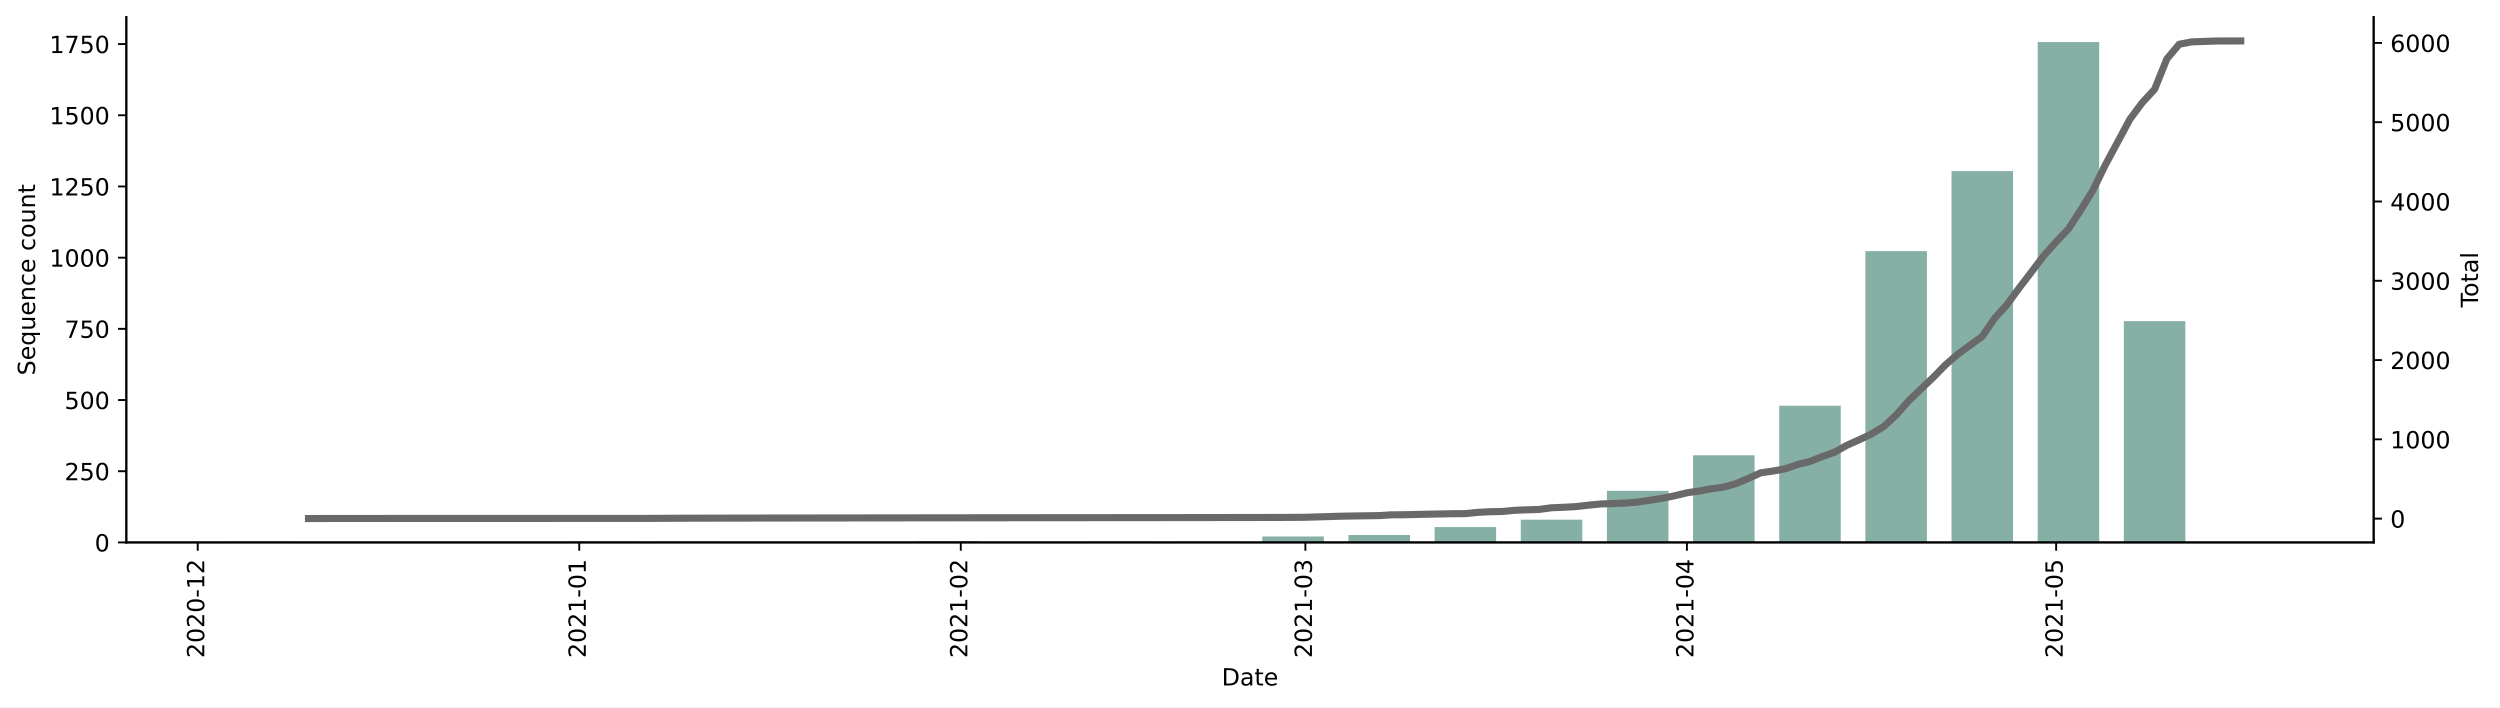
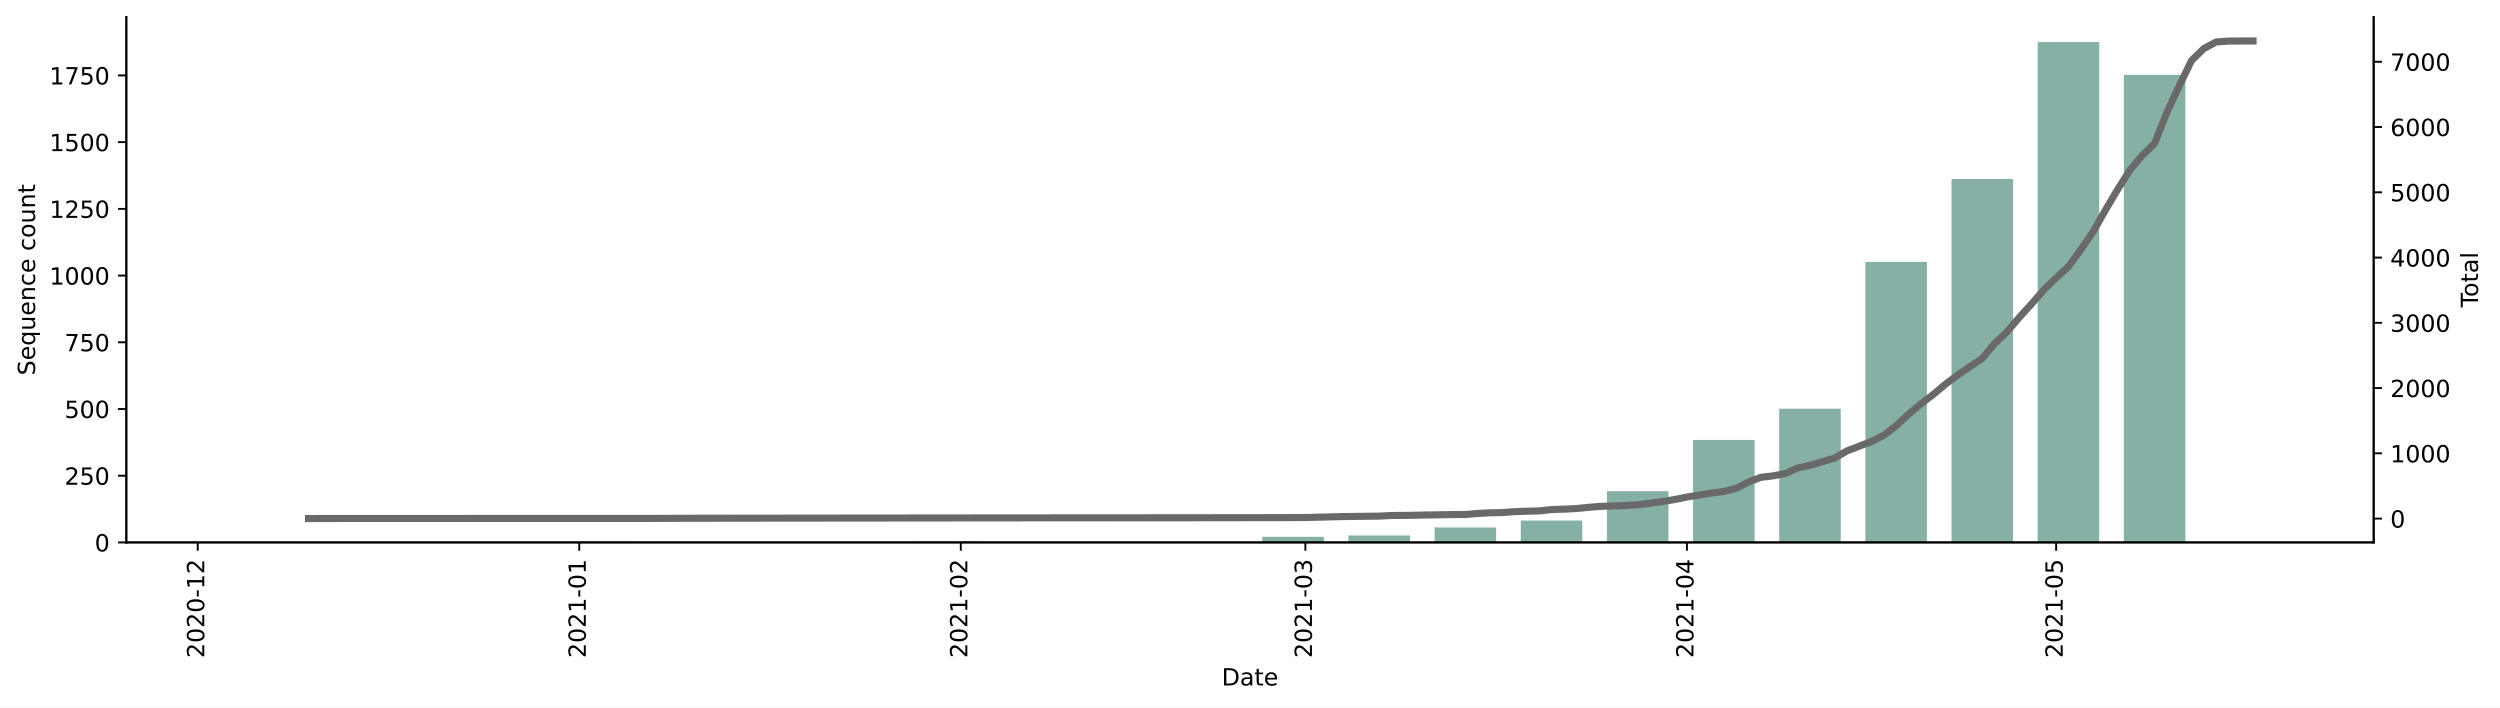
<svg xmlns="http://www.w3.org/2000/svg" xmlns:xlink="http://www.w3.org/1999/xlink" height="298.621pt" version="1.1" viewBox="0 0 1055.256 298.621" width="1055.256pt">
  <defs>
    <style type="text/css">*{stroke-linecap:butt;stroke-linejoin:round;}</style>
  </defs>
  <g id="figure_1">
    <g id="patch_1">
      <path d="M 0 298.621  L 1055.256 298.621  L 1055.256 0  L 0 0  z " style="fill:#ffffff;" />
    </g>
    <g id="axes_1">
      <g id="patch_2">
        <path d="M 53.328 228.96  L 1001.928 228.96  L 1001.928 7.2  L 53.328 7.2  z " style="fill:#ffffff;" />
      </g>
      <g id="patch_3">
-         <path clip-path="url(#pb1536bbeb8)" d="M 96.446 228.96  L 122.421 228.96  L 122.421 228.72  L 96.446 228.72  z " style="fill:#86b0a6;" />
+         <path clip-path="url(#p6e8e9cfeb0)" d="M 96.446 228.96  L 122.421 228.96  L 122.421 228.735  L 96.446 228.735  z " style="fill:#86b0a6;" />
      </g>
      <g id="patch_4">
-         <path clip-path="url(#pb1536bbeb8)" d="M 241.905 228.96  L 267.88 228.96  L 267.88 228.599  L 241.905 228.599  z " style="fill:#86b0a6;" />
+         <path clip-path="url(#p6e8e9cfeb0)" d="M 241.905 228.96  L 267.88 228.96  L 267.88 228.622  L 241.905 228.622  z " style="fill:#86b0a6;" />
      </g>
      <g id="patch_5">
-         <path clip-path="url(#pb1536bbeb8)" d="M 278.27 228.96  L 304.245 228.96  L 304.245 228.72  L 278.27 228.72  z " style="fill:#86b0a6;" />
+         <path clip-path="url(#p6e8e9cfeb0)" d="M 278.27 228.96  L 304.245 228.96  L 304.245 228.735  L 278.27 228.735  z " style="fill:#86b0a6;" />
      </g>
      <g id="patch_6">
-         <path clip-path="url(#pb1536bbeb8)" d="M 387.364 228.96  L 413.339 228.96  L 413.339 228.479  L 387.364 228.479  z " style="fill:#86b0a6;" />
+         <path clip-path="url(#p6e8e9cfeb0)" d="M 387.364 228.96  L 413.339 228.96  L 413.339 228.509  L 387.364 228.509  z " style="fill:#86b0a6;" />
      </g>
      <g id="patch_7">
-         <path clip-path="url(#pb1536bbeb8)" d="M 460.094 228.96  L 486.068 228.96  L 486.068 228.72  L 460.094 228.72  z " style="fill:#86b0a6;" />
+         <path clip-path="url(#p6e8e9cfeb0)" d="M 460.094 228.96  L 486.068 228.96  L 486.068 228.735  L 460.094 228.735  z " style="fill:#86b0a6;" />
      </g>
      <g id="patch_8">
-         <path clip-path="url(#pb1536bbeb8)" d="M 496.458 228.96  L 522.433 228.96  L 522.433 228.72  L 496.458 228.72  z " style="fill:#86b0a6;" />
+         <path clip-path="url(#p6e8e9cfeb0)" d="M 496.458 228.96  L 522.433 228.96  L 522.433 228.735  L 496.458 228.735  z " style="fill:#86b0a6;" />
      </g>
      <g id="patch_9">
-         <path clip-path="url(#pb1536bbeb8)" d="M 532.823 228.96  L 558.798 228.96  L 558.798 226.436  L 532.823 226.436  z " style="fill:#86b0a6;" />
+         <path clip-path="url(#p6e8e9cfeb0)" d="M 532.823 228.96  L 558.798 228.96  L 558.798 226.595  L 532.823 226.595  z " style="fill:#86b0a6;" />
      </g>
      <g id="patch_10">
-         <path clip-path="url(#pb1536bbeb8)" d="M 569.188 228.96  L 595.163 228.96  L 595.163 225.835  L 569.188 225.835  z " style="fill:#86b0a6;" />
+         <path clip-path="url(#p6e8e9cfeb0)" d="M 569.188 228.96  L 595.163 228.96  L 595.163 226.031  L 569.188 226.031  z " style="fill:#86b0a6;" />
      </g>
      <g id="patch_11">
-         <path clip-path="url(#pb1536bbeb8)" d="M 605.553 228.96  L 631.527 228.96  L 631.527 222.469  L 605.553 222.469  z " style="fill:#86b0a6;" />
+         <path clip-path="url(#p6e8e9cfeb0)" d="M 605.553 228.96  L 631.527 228.96  L 631.527 222.652  L 605.553 222.652  z " style="fill:#86b0a6;" />
      </g>
      <g id="patch_12">
-         <path clip-path="url(#pb1536bbeb8)" d="M 641.917 228.96  L 667.892 228.96  L 667.892 219.344  L 641.917 219.344  z " style="fill:#86b0a6;" />
+         <path clip-path="url(#p6e8e9cfeb0)" d="M 641.917 228.96  L 667.892 228.96  L 667.892 219.724  L 641.917 219.724  z " style="fill:#86b0a6;" />
      </g>
      <g id="patch_13">
-         <path clip-path="url(#pb1536bbeb8)" d="M 678.282 228.96  L 704.257 228.96  L 704.257 207.203  L 678.282 207.203  z " style="fill:#86b0a6;" />
+         <path clip-path="url(#p6e8e9cfeb0)" d="M 678.282 228.96  L 704.257 228.96  L 704.257 207.333  L 678.282 207.333  z " style="fill:#86b0a6;" />
      </g>
      <g id="patch_14">
-         <path clip-path="url(#pb1536bbeb8)" d="M 714.647 228.96  L 740.622 228.96  L 740.622 192.177  L 714.647 192.177  z " style="fill:#86b0a6;" />
+         <path clip-path="url(#p6e8e9cfeb0)" d="M 714.647 228.96  L 740.622 228.96  L 740.622 185.706  L 714.647 185.706  z " style="fill:#86b0a6;" />
      </g>
      <g id="patch_15">
-         <path clip-path="url(#pb1536bbeb8)" d="M 751.011 228.96  L 776.986 228.96  L 776.986 171.262  L 751.011 171.262  z " style="fill:#86b0a6;" />
+         <path clip-path="url(#p6e8e9cfeb0)" d="M 751.011 228.96  L 776.986 228.96  L 776.986 172.527  L 751.011 172.527  z " style="fill:#86b0a6;" />
      </g>
      <g id="patch_16">
-         <path clip-path="url(#pb1536bbeb8)" d="M 787.376 228.96  L 813.351 228.96  L 813.351 105.99  L 787.376 105.99  z " style="fill:#86b0a6;" />
+         <path clip-path="url(#p6e8e9cfeb0)" d="M 787.376 228.96  L 813.351 228.96  L 813.351 110.575  L 787.376 110.575  z " style="fill:#86b0a6;" />
      </g>
      <g id="patch_17">
-         <path clip-path="url(#pb1536bbeb8)" d="M 823.741 228.96  L 849.716 228.96  L 849.716 72.213  L 823.741 72.213  z " style="fill:#86b0a6;" />
+         <path clip-path="url(#p6e8e9cfeb0)" d="M 823.741 228.96  L 849.716 228.96  L 849.716 75.544  L 823.741 75.544  z " style="fill:#86b0a6;" />
      </g>
      <g id="patch_18">
-         <path clip-path="url(#pb1536bbeb8)" d="M 860.106 228.96  L 886.08 228.96  L 886.08 17.76  L 860.106 17.76  z " style="fill:#86b0a6;" />
+         <path clip-path="url(#p6e8e9cfeb0)" d="M 860.106 228.96  L 886.08 228.96  L 886.08 17.76  L 860.106 17.76  z " style="fill:#86b0a6;" />
      </g>
      <g id="patch_19">
-         <path clip-path="url(#pb1536bbeb8)" d="M 896.47 228.96  L 922.445 228.96  L 922.445 135.561  L 896.47 135.561  z " style="fill:#86b0a6;" />
+         <path clip-path="url(#p6e8e9cfeb0)" d="M 896.47 228.96  L 922.445 228.96  L 922.445 31.615  L 896.47 31.615  z " style="fill:#86b0a6;" />
      </g>
      <g id="patch_20">
-         <path clip-path="url(#pb1536bbeb8)" d="M 932.835 228.96  L 958.81 228.96  L 958.81 228.84  L 932.835 228.84  z " style="fill:#86b0a6;" />
+         <path clip-path="url(#p6e8e9cfeb0)" d="M 932.835 228.96  L 958.81 228.96  L 958.81 228.735  L 932.835 228.735  z " style="fill:#86b0a6;" />
      </g>
      <g id="matplotlib.axis_1">
        <g id="xtick_1">
          <g id="line2d_1">
            <defs>
-               <path d="M 0 0  L 0 3.5  " id="md8d48c6c3d" style="stroke:#000000;stroke-width:0.8;" />
+               <path d="M 0 0  L 0 3.5  " id="m249f07b04a" style="stroke:#000000;stroke-width:0.8;" />
            </defs>
            <g>
-               <use style="stroke:#000000;stroke-width:0.8;" x="83.459" xlink:href="#md8d48c6c3d" y="228.96" />
+               <use style="stroke:#000000;stroke-width:0.8;" x="83.459" xlink:href="#m249f07b04a" y="228.96" />
            </g>
          </g>
          <g id="text_1">
            <g transform="translate(86.21828 277.7428)rotate(-90)scale(0.1 -0.1)">
              <defs>
                <path d="M 19.188 8.297  L 53.609 8.297  L 53.609 0  L 7.328 0  L 7.328 8.297  Q 12.938 14.109 22.625 23.891  Q 32.328 33.688 34.812 36.531  Q 39.547 41.844 41.422 45.531  Q 43.312 49.219 43.312 52.781  Q 43.312 58.594 39.234 62.25  Q 35.156 65.922 28.609 65.922  Q 23.969 65.922 18.812 64.312  Q 13.672 62.703 7.812 59.422  L 7.812 69.391  Q 13.766 71.781 18.938 73  Q 24.125 74.219 28.422 74.219  Q 39.75 74.219 46.484 68.547  Q 53.219 62.891 53.219 53.422  Q 53.219 48.922 51.531 44.891  Q 49.859 40.875 45.406 35.406  Q 44.188 33.984 37.641 27.219  Q 31.109 20.453 19.188 8.297  z " id="DejaVuSans-50" />
                <path d="M 31.781 66.406  Q 24.172 66.406 20.328 58.906  Q 16.5 51.422 16.5 36.375  Q 16.5 21.391 20.328 13.891  Q 24.172 6.391 31.781 6.391  Q 39.453 6.391 43.281 13.891  Q 47.125 21.391 47.125 36.375  Q 47.125 51.422 43.281 58.906  Q 39.453 66.406 31.781 66.406  z M 31.781 74.219  Q 44.047 74.219 50.516 64.516  Q 56.984 54.828 56.984 36.375  Q 56.984 17.969 50.516 8.266  Q 44.047 -1.422 31.781 -1.422  Q 19.531 -1.422 13.062 8.266  Q 6.594 17.969 6.594 36.375  Q 6.594 54.828 13.062 64.516  Q 19.531 74.219 31.781 74.219  z " id="DejaVuSans-48" />
                <path d="M 4.891 31.391  L 31.203 31.391  L 31.203 23.391  L 4.891 23.391  z " id="DejaVuSans-45" />
                <path d="M 12.406 8.297  L 28.516 8.297  L 28.516 63.922  L 10.984 60.406  L 10.984 69.391  L 28.422 72.906  L 38.281 72.906  L 38.281 8.297  L 54.391 8.297  L 54.391 0  L 12.406 0  z " id="DejaVuSans-49" />
              </defs>
              <use xlink:href="#DejaVuSans-50" />
              <use x="63.623" xlink:href="#DejaVuSans-48" />
              <use x="127.246" xlink:href="#DejaVuSans-50" />
              <use x="190.869" xlink:href="#DejaVuSans-48" />
              <use x="254.492" xlink:href="#DejaVuSans-45" />
              <use x="290.576" xlink:href="#DejaVuSans-49" />
              <use x="354.199" xlink:href="#DejaVuSans-50" />
            </g>
          </g>
        </g>
        <g id="xtick_2">
          <g id="line2d_2">
            <g>
-               <use style="stroke:#000000;stroke-width:0.8;" x="244.503" xlink:href="#md8d48c6c3d" y="228.96" />
+               <use style="stroke:#000000;stroke-width:0.8;" x="244.503" xlink:href="#m249f07b04a" y="228.96" />
            </g>
          </g>
          <g id="text_2">
            <g transform="translate(247.2621 277.7428)rotate(-90)scale(0.1 -0.1)">
              <use xlink:href="#DejaVuSans-50" />
              <use x="63.623" xlink:href="#DejaVuSans-48" />
              <use x="127.246" xlink:href="#DejaVuSans-50" />
              <use x="190.869" xlink:href="#DejaVuSans-49" />
              <use x="254.492" xlink:href="#DejaVuSans-45" />
              <use x="290.576" xlink:href="#DejaVuSans-48" />
              <use x="354.199" xlink:href="#DejaVuSans-49" />
            </g>
          </g>
        </g>
        <g id="xtick_3">
          <g id="line2d_3">
            <g>
-               <use style="stroke:#000000;stroke-width:0.8;" x="405.547" xlink:href="#md8d48c6c3d" y="228.96" />
+               <use style="stroke:#000000;stroke-width:0.8;" x="405.547" xlink:href="#m249f07b04a" y="228.96" />
            </g>
          </g>
          <g id="text_3">
            <g transform="translate(408.3059 277.7428)rotate(-90)scale(0.1 -0.1)">
              <use xlink:href="#DejaVuSans-50" />
              <use x="63.623" xlink:href="#DejaVuSans-48" />
              <use x="127.246" xlink:href="#DejaVuSans-50" />
              <use x="190.869" xlink:href="#DejaVuSans-49" />
              <use x="254.492" xlink:href="#DejaVuSans-45" />
              <use x="290.576" xlink:href="#DejaVuSans-48" />
              <use x="354.199" xlink:href="#DejaVuSans-50" />
            </g>
          </g>
        </g>
        <g id="xtick_4">
          <g id="line2d_4">
            <g>
-               <use style="stroke:#000000;stroke-width:0.8;" x="551.005" xlink:href="#md8d48c6c3d" y="228.96" />
+               <use style="stroke:#000000;stroke-width:0.8;" x="551.005" xlink:href="#m249f07b04a" y="228.96" />
            </g>
          </g>
          <g id="text_4">
            <g transform="translate(553.7648 277.7428)rotate(-90)scale(0.1 -0.1)">
              <defs>
                <path d="M 40.578 39.312  Q 47.656 37.797 51.625 33  Q 55.609 28.219 55.609 21.188  Q 55.609 10.406 48.188 4.484  Q 40.766 -1.422 27.094 -1.422  Q 22.516 -1.422 17.656 -0.516  Q 12.797 0.391 7.625 2.203  L 7.625 11.719  Q 11.719 9.328 16.594 8.109  Q 21.484 6.891 26.812 6.891  Q 36.078 6.891 40.938 10.547  Q 45.797 14.203 45.797 21.188  Q 45.797 27.641 41.281 31.266  Q 36.766 34.906 28.719 34.906  L 20.219 34.906  L 20.219 43.016  L 29.109 43.016  Q 36.375 43.016 40.234 45.922  Q 44.094 48.828 44.094 54.297  Q 44.094 59.906 40.109 62.906  Q 36.141 65.922 28.719 65.922  Q 24.656 65.922 20.016 65.031  Q 15.375 64.156 9.812 62.312  L 9.812 71.094  Q 15.438 72.656 20.344 73.438  Q 25.25 74.219 29.594 74.219  Q 40.828 74.219 47.359 69.109  Q 53.906 64.016 53.906 55.328  Q 53.906 49.266 50.438 45.094  Q 46.969 40.922 40.578 39.312  z " id="DejaVuSans-51" />
              </defs>
              <use xlink:href="#DejaVuSans-50" />
              <use x="63.623" xlink:href="#DejaVuSans-48" />
              <use x="127.246" xlink:href="#DejaVuSans-50" />
              <use x="190.869" xlink:href="#DejaVuSans-49" />
              <use x="254.492" xlink:href="#DejaVuSans-45" />
              <use x="290.576" xlink:href="#DejaVuSans-48" />
              <use x="354.199" xlink:href="#DejaVuSans-51" />
            </g>
          </g>
        </g>
        <g id="xtick_5">
          <g id="line2d_5">
            <g>
-               <use style="stroke:#000000;stroke-width:0.8;" x="712.049" xlink:href="#md8d48c6c3d" y="228.96" />
+               <use style="stroke:#000000;stroke-width:0.8;" x="712.049" xlink:href="#m249f07b04a" y="228.96" />
            </g>
          </g>
          <g id="text_5">
            <g transform="translate(714.8086 277.7428)rotate(-90)scale(0.1 -0.1)">
              <defs>
                <path d="M 37.797 64.312  L 12.891 25.391  L 37.797 25.391  z M 35.203 72.906  L 47.609 72.906  L 47.609 25.391  L 58.016 25.391  L 58.016 17.188  L 47.609 17.188  L 47.609 0  L 37.797 0  L 37.797 17.188  L 4.891 17.188  L 4.891 26.703  z " id="DejaVuSans-52" />
              </defs>
              <use xlink:href="#DejaVuSans-50" />
              <use x="63.623" xlink:href="#DejaVuSans-48" />
              <use x="127.246" xlink:href="#DejaVuSans-50" />
              <use x="190.869" xlink:href="#DejaVuSans-49" />
              <use x="254.492" xlink:href="#DejaVuSans-45" />
              <use x="290.576" xlink:href="#DejaVuSans-48" />
              <use x="354.199" xlink:href="#DejaVuSans-52" />
            </g>
          </g>
        </g>
        <g id="xtick_6">
          <g id="line2d_6">
            <g>
-               <use style="stroke:#000000;stroke-width:0.8;" x="867.898" xlink:href="#md8d48c6c3d" y="228.96" />
+               <use style="stroke:#000000;stroke-width:0.8;" x="867.898" xlink:href="#m249f07b04a" y="228.96" />
            </g>
          </g>
          <g id="text_6">
            <g transform="translate(870.6575 277.7428)rotate(-90)scale(0.1 -0.1)">
              <defs>
                <path d="M 10.797 72.906  L 49.516 72.906  L 49.516 64.594  L 19.828 64.594  L 19.828 46.734  Q 21.969 47.469 24.109 47.828  Q 26.266 48.188 28.422 48.188  Q 40.625 48.188 47.75 41.5  Q 54.891 34.812 54.891 23.391  Q 54.891 11.625 47.562 5.094  Q 40.234 -1.422 26.906 -1.422  Q 22.312 -1.422 17.547 -0.641  Q 12.797 0.141 7.719 1.703  L 7.719 11.625  Q 12.109 9.234 16.797 8.062  Q 21.484 6.891 26.703 6.891  Q 35.156 6.891 40.078 11.328  Q 45.016 15.766 45.016 23.391  Q 45.016 31 40.078 35.438  Q 35.156 39.891 26.703 39.891  Q 22.75 39.891 18.812 39.016  Q 14.891 38.141 10.797 36.281  z " id="DejaVuSans-53" />
              </defs>
              <use xlink:href="#DejaVuSans-50" />
              <use x="63.623" xlink:href="#DejaVuSans-48" />
              <use x="127.246" xlink:href="#DejaVuSans-50" />
              <use x="190.869" xlink:href="#DejaVuSans-49" />
              <use x="254.492" xlink:href="#DejaVuSans-45" />
              <use x="290.576" xlink:href="#DejaVuSans-48" />
              <use x="354.199" xlink:href="#DejaVuSans-53" />
            </g>
          </g>
        </g>
        <g id="text_7">
          <g transform="translate(515.6773 289.3413)scale(0.1 -0.1)">
            <defs>
              <path d="M 19.672 64.797  L 19.672 8.109  L 31.594 8.109  Q 46.688 8.109 53.688 14.938  Q 60.688 21.781 60.688 36.531  Q 60.688 51.172 53.688 57.984  Q 46.688 64.797 31.594 64.797  z M 9.812 72.906  L 30.078 72.906  Q 51.266 72.906 61.172 64.094  Q 71.094 55.281 71.094 36.531  Q 71.094 17.672 61.125 8.828  Q 51.172 0 30.078 0  L 9.812 0  z " id="DejaVuSans-68" />
              <path d="M 34.281 27.484  Q 23.391 27.484 19.188 25  Q 14.984 22.516 14.984 16.5  Q 14.984 11.719 18.141 8.906  Q 21.297 6.109 26.703 6.109  Q 34.188 6.109 38.703 11.406  Q 43.219 16.703 43.219 25.484  L 43.219 27.484  z M 52.203 31.203  L 52.203 0  L 43.219 0  L 43.219 8.297  Q 40.141 3.328 35.547 0.953  Q 30.953 -1.422 24.312 -1.422  Q 15.922 -1.422 10.953 3.297  Q 6 8.016 6 15.922  Q 6 25.141 12.172 29.828  Q 18.359 34.516 30.609 34.516  L 43.219 34.516  L 43.219 35.406  Q 43.219 41.609 39.141 45  Q 35.062 48.391 27.688 48.391  Q 23 48.391 18.547 47.266  Q 14.109 46.141 10.016 43.891  L 10.016 52.203  Q 14.938 54.109 19.578 55.047  Q 24.219 56 28.609 56  Q 40.484 56 46.344 49.844  Q 52.203 43.703 52.203 31.203  z " id="DejaVuSans-97" />
              <path d="M 18.312 70.219  L 18.312 54.688  L 36.812 54.688  L 36.812 47.703  L 18.312 47.703  L 18.312 18.016  Q 18.312 11.328 20.141 9.422  Q 21.969 7.516 27.594 7.516  L 36.812 7.516  L 36.812 0  L 27.594 0  Q 17.188 0 13.234 3.875  Q 9.281 7.766 9.281 18.016  L 9.281 47.703  L 2.688 47.703  L 2.688 54.688  L 9.281 54.688  L 9.281 70.219  z " id="DejaVuSans-116" />
              <path d="M 56.203 29.594  L 56.203 25.203  L 14.891 25.203  Q 15.484 15.922 20.484 11.062  Q 25.484 6.203 34.422 6.203  Q 39.594 6.203 44.453 7.469  Q 49.312 8.734 54.109 11.281  L 54.109 2.781  Q 49.266 0.734 44.188 -0.344  Q 39.109 -1.422 33.891 -1.422  Q 20.797 -1.422 13.156 6.188  Q 5.516 13.812 5.516 26.812  Q 5.516 40.234 12.766 48.109  Q 20.016 56 32.328 56  Q 43.359 56 49.781 48.891  Q 56.203 41.797 56.203 29.594  z M 47.219 32.234  Q 47.125 39.594 43.094 43.984  Q 39.062 48.391 32.422 48.391  Q 24.906 48.391 20.391 44.141  Q 15.875 39.891 15.188 32.172  z " id="DejaVuSans-101" />
            </defs>
            <use xlink:href="#DejaVuSans-68" />
            <use x="77.002" xlink:href="#DejaVuSans-97" />
            <use x="138.281" xlink:href="#DejaVuSans-116" />
            <use x="177.49" xlink:href="#DejaVuSans-101" />
          </g>
        </g>
      </g>
      <g id="matplotlib.axis_2">
        <g id="ytick_1">
          <g id="line2d_7">
            <defs>
-               <path d="M 0 0  L -3.5 0  " id="m0c590cf69e" style="stroke:#000000;stroke-width:0.8;" />
+               <path d="M 0 0  L -3.5 0  " id="m29265defdd" style="stroke:#000000;stroke-width:0.8;" />
            </defs>
            <g>
-               <use style="stroke:#000000;stroke-width:0.8;" x="53.328" xlink:href="#m0c590cf69e" y="228.96" />
+               <use style="stroke:#000000;stroke-width:0.8;" x="53.328" xlink:href="#m29265defdd" y="228.96" />
            </g>
          </g>
          <g id="text_8">
            <g transform="translate(39.96563 232.7592)scale(0.1 -0.1)">
              <use xlink:href="#DejaVuSans-48" />
            </g>
          </g>
        </g>
        <g id="ytick_2">
          <g id="line2d_8">
            <g>
-               <use style="stroke:#000000;stroke-width:0.8;" x="53.328" xlink:href="#m0c590cf69e" y="198.909" />
+               <use style="stroke:#000000;stroke-width:0.8;" x="53.328" xlink:href="#m29265defdd" y="200.8" />
            </g>
          </g>
          <g id="text_9">
-             <g transform="translate(27.24063 202.708)scale(0.1 -0.1)">
+             <g transform="translate(27.24063 204.5992)scale(0.1 -0.1)">
              <use xlink:href="#DejaVuSans-50" />
              <use x="63.623" xlink:href="#DejaVuSans-53" />
              <use x="127.246" xlink:href="#DejaVuSans-48" />
            </g>
          </g>
        </g>
        <g id="ytick_3">
          <g id="line2d_9">
            <g>
-               <use style="stroke:#000000;stroke-width:0.8;" x="53.328" xlink:href="#m0c590cf69e" y="168.858" />
+               <use style="stroke:#000000;stroke-width:0.8;" x="53.328" xlink:href="#m29265defdd" y="172.64" />
            </g>
          </g>
          <g id="text_10">
-             <g transform="translate(27.24063 172.6568)scale(0.1 -0.1)">
+             <g transform="translate(27.24063 176.4392)scale(0.1 -0.1)">
              <use xlink:href="#DejaVuSans-53" />
              <use x="63.623" xlink:href="#DejaVuSans-48" />
              <use x="127.246" xlink:href="#DejaVuSans-48" />
            </g>
          </g>
        </g>
        <g id="ytick_4">
          <g id="line2d_10">
            <g>
-               <use style="stroke:#000000;stroke-width:0.8;" x="53.328" xlink:href="#m0c590cf69e" y="138.806" />
+               <use style="stroke:#000000;stroke-width:0.8;" x="53.328" xlink:href="#m29265defdd" y="144.48" />
            </g>
          </g>
          <g id="text_11">
-             <g transform="translate(27.24063 142.6055)scale(0.1 -0.1)">
+             <g transform="translate(27.24063 148.2792)scale(0.1 -0.1)">
              <defs>
                <path d="M 8.203 72.906  L 55.078 72.906  L 55.078 68.703  L 28.609 0  L 18.312 0  L 43.219 64.594  L 8.203 64.594  z " id="DejaVuSans-55" />
              </defs>
              <use xlink:href="#DejaVuSans-55" />
              <use x="63.623" xlink:href="#DejaVuSans-53" />
              <use x="127.246" xlink:href="#DejaVuSans-48" />
            </g>
          </g>
        </g>
        <g id="ytick_5">
          <g id="line2d_11">
            <g>
-               <use style="stroke:#000000;stroke-width:0.8;" x="53.328" xlink:href="#m0c590cf69e" y="108.755" />
+               <use style="stroke:#000000;stroke-width:0.8;" x="53.328" xlink:href="#m29265defdd" y="116.32" />
            </g>
          </g>
          <g id="text_12">
-             <g transform="translate(20.87813 112.5543)scale(0.1 -0.1)">
+             <g transform="translate(20.87813 120.1192)scale(0.1 -0.1)">
              <use xlink:href="#DejaVuSans-49" />
              <use x="63.623" xlink:href="#DejaVuSans-48" />
              <use x="127.246" xlink:href="#DejaVuSans-48" />
              <use x="190.869" xlink:href="#DejaVuSans-48" />
            </g>
          </g>
        </g>
        <g id="ytick_6">
          <g id="line2d_12">
            <g>
-               <use style="stroke:#000000;stroke-width:0.8;" x="53.328" xlink:href="#m0c590cf69e" y="78.704" />
+               <use style="stroke:#000000;stroke-width:0.8;" x="53.328" xlink:href="#m29265defdd" y="88.16" />
            </g>
          </g>
          <g id="text_13">
-             <g transform="translate(20.87813 82.5031)scale(0.1 -0.1)">
+             <g transform="translate(20.87813 91.95922)scale(0.1 -0.1)">
              <use xlink:href="#DejaVuSans-49" />
              <use x="63.623" xlink:href="#DejaVuSans-50" />
              <use x="127.246" xlink:href="#DejaVuSans-53" />
              <use x="190.869" xlink:href="#DejaVuSans-48" />
            </g>
          </g>
        </g>
        <g id="ytick_7">
          <g id="line2d_13">
            <g>
-               <use style="stroke:#000000;stroke-width:0.8;" x="53.328" xlink:href="#m0c590cf69e" y="48.653" />
+               <use style="stroke:#000000;stroke-width:0.8;" x="53.328" xlink:href="#m29265defdd" y="60" />
            </g>
          </g>
          <g id="text_14">
-             <g transform="translate(20.87813 52.45188)scale(0.1 -0.1)">
+             <g transform="translate(20.87813 63.79922)scale(0.1 -0.1)">
              <use xlink:href="#DejaVuSans-49" />
              <use x="63.623" xlink:href="#DejaVuSans-53" />
              <use x="127.246" xlink:href="#DejaVuSans-48" />
              <use x="190.869" xlink:href="#DejaVuSans-48" />
            </g>
          </g>
        </g>
        <g id="ytick_8">
          <g id="line2d_14">
            <g>
-               <use style="stroke:#000000;stroke-width:0.8;" x="53.328" xlink:href="#m0c590cf69e" y="18.601" />
+               <use style="stroke:#000000;stroke-width:0.8;" x="53.328" xlink:href="#m29265defdd" y="31.84" />
            </g>
          </g>
          <g id="text_15">
-             <g transform="translate(20.87813 22.40065)scale(0.1 -0.1)">
+             <g transform="translate(20.87813 35.63922)scale(0.1 -0.1)">
              <use xlink:href="#DejaVuSans-49" />
              <use x="63.623" xlink:href="#DejaVuSans-55" />
              <use x="127.246" xlink:href="#DejaVuSans-53" />
              <use x="190.869" xlink:href="#DejaVuSans-48" />
            </g>
          </g>
        </g>
        <g id="text_16">
          <g transform="translate(14.79844 158.4402)rotate(-90)scale(0.1 -0.1)">
            <defs>
              <path d="M 53.516 70.516  L 53.516 60.891  Q 47.906 63.578 42.922 64.891  Q 37.938 66.219 33.297 66.219  Q 25.25 66.219 20.875 63.094  Q 16.5 59.969 16.5 54.203  Q 16.5 49.359 19.406 46.891  Q 22.312 44.438 30.422 42.922  L 36.375 41.703  Q 47.406 39.594 52.656 34.297  Q 57.906 29 57.906 20.125  Q 57.906 9.516 50.797 4.047  Q 43.703 -1.422 29.984 -1.422  Q 24.812 -1.422 18.969 -0.25  Q 13.141 0.922 6.891 3.219  L 6.891 13.375  Q 12.891 10.016 18.656 8.297  Q 24.422 6.594 29.984 6.594  Q 38.422 6.594 43.016 9.906  Q 47.609 13.234 47.609 19.391  Q 47.609 24.75 44.312 27.781  Q 41.016 30.812 33.5 32.328  L 27.484 33.5  Q 16.453 35.688 11.516 40.375  Q 6.594 45.062 6.594 53.422  Q 6.594 63.094 13.406 68.656  Q 20.219 74.219 32.172 74.219  Q 37.312 74.219 42.625 73.281  Q 47.953 72.359 53.516 70.516  z " id="DejaVuSans-83" />
              <path d="M 14.797 27.297  Q 14.797 17.391 18.875 11.75  Q 22.953 6.109 30.078 6.109  Q 37.203 6.109 41.297 11.75  Q 45.406 17.391 45.406 27.297  Q 45.406 37.203 41.297 42.844  Q 37.203 48.484 30.078 48.484  Q 22.953 48.484 18.875 42.844  Q 14.797 37.203 14.797 27.297  z M 45.406 8.203  Q 42.578 3.328 38.25 0.953  Q 33.938 -1.422 27.875 -1.422  Q 17.969 -1.422 11.734 6.484  Q 5.516 14.406 5.516 27.297  Q 5.516 40.188 11.734 48.094  Q 17.969 56 27.875 56  Q 33.938 56 38.25 53.625  Q 42.578 51.266 45.406 46.391  L 45.406 54.688  L 54.391 54.688  L 54.391 -20.797  L 45.406 -20.797  z " id="DejaVuSans-113" />
              <path d="M 8.5 21.578  L 8.5 54.688  L 17.484 54.688  L 17.484 21.922  Q 17.484 14.156 20.5 10.266  Q 23.531 6.391 29.594 6.391  Q 36.859 6.391 41.078 11.031  Q 45.312 15.672 45.312 23.688  L 45.312 54.688  L 54.297 54.688  L 54.297 0  L 45.312 0  L 45.312 8.406  Q 42.047 3.422 37.719 1  Q 33.406 -1.422 27.688 -1.422  Q 18.266 -1.422 13.375 4.438  Q 8.5 10.297 8.5 21.578  z M 31.109 56  z " id="DejaVuSans-117" />
              <path d="M 54.891 33.016  L 54.891 0  L 45.906 0  L 45.906 32.719  Q 45.906 40.484 42.875 44.328  Q 39.844 48.188 33.797 48.188  Q 26.516 48.188 22.312 43.547  Q 18.109 38.922 18.109 30.906  L 18.109 0  L 9.078 0  L 9.078 54.688  L 18.109 54.688  L 18.109 46.188  Q 21.344 51.125 25.703 53.562  Q 30.078 56 35.797 56  Q 45.219 56 50.047 50.172  Q 54.891 44.344 54.891 33.016  z " id="DejaVuSans-110" />
              <path d="M 48.781 52.594  L 48.781 44.188  Q 44.969 46.297 41.141 47.344  Q 37.312 48.391 33.406 48.391  Q 24.656 48.391 19.812 42.844  Q 14.984 37.312 14.984 27.297  Q 14.984 17.281 19.812 11.734  Q 24.656 6.203 33.406 6.203  Q 37.312 6.203 41.141 7.25  Q 44.969 8.297 48.781 10.406  L 48.781 2.094  Q 45.016 0.344 40.984 -0.531  Q 36.969 -1.422 32.422 -1.422  Q 20.062 -1.422 12.781 6.344  Q 5.516 14.109 5.516 27.297  Q 5.516 40.672 12.859 48.328  Q 20.219 56 33.016 56  Q 37.156 56 41.109 55.141  Q 45.062 54.297 48.781 52.594  z " id="DejaVuSans-99" />
              <path id="DejaVuSans-32" />
              <path d="M 30.609 48.391  Q 23.391 48.391 19.188 42.75  Q 14.984 37.109 14.984 27.297  Q 14.984 17.484 19.156 11.844  Q 23.344 6.203 30.609 6.203  Q 37.797 6.203 41.984 11.859  Q 46.188 17.531 46.188 27.297  Q 46.188 37.016 41.984 42.703  Q 37.797 48.391 30.609 48.391  z M 30.609 56  Q 42.328 56 49.016 48.375  Q 55.719 40.766 55.719 27.297  Q 55.719 13.875 49.016 6.219  Q 42.328 -1.422 30.609 -1.422  Q 18.844 -1.422 12.172 6.219  Q 5.516 13.875 5.516 27.297  Q 5.516 40.766 12.172 48.375  Q 18.844 56 30.609 56  z " id="DejaVuSans-111" />
            </defs>
            <use xlink:href="#DejaVuSans-83" />
            <use x="63.477" xlink:href="#DejaVuSans-101" />
            <use x="125" xlink:href="#DejaVuSans-113" />
            <use x="188.477" xlink:href="#DejaVuSans-117" />
            <use x="251.855" xlink:href="#DejaVuSans-101" />
            <use x="313.379" xlink:href="#DejaVuSans-110" />
            <use x="376.758" xlink:href="#DejaVuSans-99" />
            <use x="431.738" xlink:href="#DejaVuSans-101" />
            <use x="493.262" xlink:href="#DejaVuSans-32" />
            <use x="525.049" xlink:href="#DejaVuSans-99" />
            <use x="580.029" xlink:href="#DejaVuSans-111" />
            <use x="641.211" xlink:href="#DejaVuSans-117" />
            <use x="704.59" xlink:href="#DejaVuSans-110" />
            <use x="767.969" xlink:href="#DejaVuSans-116" />
          </g>
        </g>
      </g>
      <g id="patch_21">
        <path d="M 53.328 228.96  L 53.328 7.2  " style="fill:none;stroke:#000000;stroke-linecap:square;stroke-linejoin:miter;stroke-width:0.8;" />
      </g>
      <g id="patch_22">
        <path d="M 1001.928 228.96  L 1001.928 7.2  " style="fill:none;stroke:#000000;stroke-linecap:square;stroke-linejoin:miter;stroke-width:0.8;" />
      </g>
      <g id="patch_23">
        <path d="M 53.328 228.96  L 1001.928 228.96  " style="fill:none;stroke:#000000;stroke-linecap:square;stroke-linejoin:miter;stroke-width:0.8;" />
      </g>
    </g>
    <g id="axes_2">
      <g id="matplotlib.axis_3">
        <g id="ytick_9">
          <g id="line2d_15">
            <defs>
-               <path d="M 0 0  L 3.5 0  " id="mf481642e51" style="stroke:#000000;stroke-width:0.8;" />
+               <path d="M 0 0  L 3.5 0  " id="m35fc94471a" style="stroke:#000000;stroke-width:0.8;" />
            </defs>
            <g>
-               <use style="stroke:#000000;stroke-width:0.8;" x="1001.928" xlink:href="#mf481642e51" y="218.913" />
+               <use style="stroke:#000000;stroke-width:0.8;" x="1001.928" xlink:href="#m35fc94471a" y="218.908" />
            </g>
          </g>
          <g id="text_17">
-             <g transform="translate(1008.928 222.7127)scale(0.1 -0.1)">
+             <g transform="translate(1008.928 222.7068)scale(0.1 -0.1)">
              <use xlink:href="#DejaVuSans-48" />
            </g>
          </g>
        </g>
        <g id="ytick_10">
          <g id="line2d_16">
            <g>
-               <use style="stroke:#000000;stroke-width:0.8;" x="1001.928" xlink:href="#mf481642e51" y="185.447" />
+               <use style="stroke:#000000;stroke-width:0.8;" x="1001.928" xlink:href="#m35fc94471a" y="191.359" />
            </g>
          </g>
          <g id="text_18">
-             <g transform="translate(1008.928 189.2465)scale(0.1 -0.1)">
+             <g transform="translate(1008.928 195.1583)scale(0.1 -0.1)">
              <use xlink:href="#DejaVuSans-49" />
              <use x="63.623" xlink:href="#DejaVuSans-48" />
              <use x="127.246" xlink:href="#DejaVuSans-48" />
              <use x="190.869" xlink:href="#DejaVuSans-48" />
            </g>
          </g>
        </g>
        <g id="ytick_11">
          <g id="line2d_17">
            <g>
-               <use style="stroke:#000000;stroke-width:0.8;" x="1001.928" xlink:href="#mf481642e51" y="151.981" />
+               <use style="stroke:#000000;stroke-width:0.8;" x="1001.928" xlink:href="#m35fc94471a" y="163.811" />
            </g>
          </g>
          <g id="text_19">
-             <g transform="translate(1008.928 155.7804)scale(0.1 -0.1)">
+             <g transform="translate(1008.928 167.6097)scale(0.1 -0.1)">
              <use xlink:href="#DejaVuSans-50" />
              <use x="63.623" xlink:href="#DejaVuSans-48" />
              <use x="127.246" xlink:href="#DejaVuSans-48" />
              <use x="190.869" xlink:href="#DejaVuSans-48" />
            </g>
          </g>
        </g>
        <g id="ytick_12">
          <g id="line2d_18">
            <g>
-               <use style="stroke:#000000;stroke-width:0.8;" x="1001.928" xlink:href="#mf481642e51" y="118.515" />
+               <use style="stroke:#000000;stroke-width:0.8;" x="1001.928" xlink:href="#m35fc94471a" y="136.262" />
            </g>
          </g>
          <g id="text_20">
-             <g transform="translate(1008.928 122.3143)scale(0.1 -0.1)">
+             <g transform="translate(1008.928 140.0612)scale(0.1 -0.1)">
              <use xlink:href="#DejaVuSans-51" />
              <use x="63.623" xlink:href="#DejaVuSans-48" />
              <use x="127.246" xlink:href="#DejaVuSans-48" />
              <use x="190.869" xlink:href="#DejaVuSans-48" />
            </g>
          </g>
        </g>
        <g id="ytick_13">
          <g id="line2d_19">
            <g>
-               <use style="stroke:#000000;stroke-width:0.8;" x="1001.928" xlink:href="#mf481642e51" y="85.049" />
+               <use style="stroke:#000000;stroke-width:0.8;" x="1001.928" xlink:href="#m35fc94471a" y="108.714" />
            </g>
          </g>
          <g id="text_21">
-             <g transform="translate(1008.928 88.84814)scale(0.1 -0.1)">
+             <g transform="translate(1008.928 112.5127)scale(0.1 -0.1)">
              <use xlink:href="#DejaVuSans-52" />
              <use x="63.623" xlink:href="#DejaVuSans-48" />
              <use x="127.246" xlink:href="#DejaVuSans-48" />
              <use x="190.869" xlink:href="#DejaVuSans-48" />
            </g>
          </g>
        </g>
        <g id="ytick_14">
          <g id="line2d_20">
            <g>
-               <use style="stroke:#000000;stroke-width:0.8;" x="1001.928" xlink:href="#mf481642e51" y="51.583" />
+               <use style="stroke:#000000;stroke-width:0.8;" x="1001.928" xlink:href="#m35fc94471a" y="81.165" />
            </g>
          </g>
          <g id="text_22">
-             <g transform="translate(1008.928 55.38201)scale(0.1 -0.1)">
+             <g transform="translate(1008.928 84.96421)scale(0.1 -0.1)">
              <use xlink:href="#DejaVuSans-53" />
              <use x="63.623" xlink:href="#DejaVuSans-48" />
              <use x="127.246" xlink:href="#DejaVuSans-48" />
              <use x="190.869" xlink:href="#DejaVuSans-48" />
            </g>
          </g>
        </g>
        <g id="ytick_15">
          <g id="line2d_21">
            <g>
-               <use style="stroke:#000000;stroke-width:0.8;" x="1001.928" xlink:href="#mf481642e51" y="18.117" />
+               <use style="stroke:#000000;stroke-width:0.8;" x="1001.928" xlink:href="#m35fc94471a" y="53.616" />
            </g>
          </g>
          <g id="text_23">
-             <g transform="translate(1008.928 21.91587)scale(0.1 -0.1)">
+             <g transform="translate(1008.928 57.4157)scale(0.1 -0.1)">
              <defs>
                <path d="M 33.016 40.375  Q 26.375 40.375 22.484 35.828  Q 18.609 31.297 18.609 23.391  Q 18.609 15.531 22.484 10.953  Q 26.375 6.391 33.016 6.391  Q 39.656 6.391 43.531 10.953  Q 47.406 15.531 47.406 23.391  Q 47.406 31.297 43.531 35.828  Q 39.656 40.375 33.016 40.375  z M 52.594 71.297  L 52.594 62.312  Q 48.875 64.062 45.094 64.984  Q 41.312 65.922 37.594 65.922  Q 27.828 65.922 22.672 59.328  Q 17.531 52.734 16.797 39.406  Q 19.672 43.656 24.016 45.922  Q 28.375 48.188 33.594 48.188  Q 44.578 48.188 50.953 41.516  Q 57.328 34.859 57.328 23.391  Q 57.328 12.156 50.688 5.359  Q 44.047 -1.422 33.016 -1.422  Q 20.359 -1.422 13.672 8.266  Q 6.984 17.969 6.984 36.375  Q 6.984 53.656 15.188 63.938  Q 23.391 74.219 37.203 74.219  Q 40.922 74.219 44.703 73.484  Q 48.484 72.75 52.594 71.297  z " id="DejaVuSans-54" />
              </defs>
              <use xlink:href="#DejaVuSans-54" />
              <use x="63.623" xlink:href="#DejaVuSans-48" />
              <use x="127.246" xlink:href="#DejaVuSans-48" />
              <use x="190.869" xlink:href="#DejaVuSans-48" />
            </g>
          </g>
        </g>
-         <g id="text_24">
+         <g id="ytick_16">
+           <g id="line2d_22">
+             <g>
+               <use style="stroke:#000000;stroke-width:0.8;" x="1001.928" xlink:href="#m35fc94471a" y="26.068" />
+             </g>
+           </g>
+           <g id="text_24">
+             <g transform="translate(1008.928 29.86719)scale(0.1 -0.1)">
+               <use xlink:href="#DejaVuSans-55" />
+               <use x="63.623" xlink:href="#DejaVuSans-48" />
+               <use x="127.246" xlink:href="#DejaVuSans-48" />
+               <use x="190.869" xlink:href="#DejaVuSans-48" />
+             </g>
+           </g>
+         </g>
+         <g id="text_25">
          <g transform="translate(1045.977 129.7566)rotate(-90)scale(0.1 -0.1)">
            <defs>
              <path d="M -0.297 72.906  L 61.375 72.906  L 61.375 64.594  L 35.5 64.594  L 35.5 0  L 25.594 0  L 25.594 64.594  L -0.297 64.594  z " id="DejaVuSans-84" />
              <path d="M 9.422 75.984  L 18.406 75.984  L 18.406 0  L 9.422 0  z " id="DejaVuSans-108" />
            </defs>
            <use xlink:href="#DejaVuSans-84" />
            <use x="44.084" xlink:href="#DejaVuSans-111" />
            <use x="105.266" xlink:href="#DejaVuSans-116" />
            <use x="144.475" xlink:href="#DejaVuSans-97" />
            <use x="205.754" xlink:href="#DejaVuSans-108" />
          </g>
        </g>
      </g>
-       <g id="line2d_22">
-         <path clip-path="url(#pb1536bbeb8)" d="M 130.214 218.88  L 140.603 218.847  L 275.672 218.813  L 280.867 218.78  L 286.062 218.746  L 301.647 218.713  L 317.232 218.679  L 421.131 218.545  L 499.056 218.478  L 540.616 218.411  L 545.81 218.378  L 551.005 218.345  L 566.59 217.876  L 576.98 217.709  L 582.175 217.642  L 587.37 217.307  L 592.565 217.274  L 602.955 217.039  L 608.15 216.939  L 613.345 216.839  L 618.54 216.805  L 623.735 216.27  L 628.93 216.002  L 634.125 215.902  L 639.32 215.4  L 644.515 215.199  L 649.71 215.031  L 654.905 214.329  L 660.1 214.128  L 665.295 213.827  L 670.49 213.224  L 675.685 212.722  L 680.879 212.555  L 686.074 212.354  L 691.269 211.919  L 696.464 211.149  L 701.659 210.313  L 706.854 209.275  L 712.049 208.004  L 717.244 207.267  L 722.439 206.297  L 727.634 205.594  L 732.829 204.121  L 738.024 201.913  L 743.219 199.57  L 748.414 198.834  L 753.609 197.863  L 758.804 196.056  L 763.999 194.784  L 769.194 192.709  L 774.389 190.869  L 779.584 187.957  L 784.779 185.615  L 789.974 183.172  L 795.169 179.992  L 800.364 175.207  L 805.559 169.283  L 810.754 164.297  L 815.948 159.377  L 821.143 154.056  L 826.338 149.538  L 831.533 145.756  L 836.728 141.975  L 841.923 134.345  L 847.118 128.622  L 852.313 121.527  L 857.508 114.767  L 862.703 107.906  L 867.898 102.117  L 873.093 96.628  L 878.288 88.663  L 883.483 80.23  L 888.678 69.588  L 893.873 59.949  L 899.068 50.278  L 904.263 43.317  L 909.458 37.694  L 914.653 24.843  L 919.848 18.686  L 925.043 17.682  L 935.433 17.313  L 945.823 17.28  " style="fill:none;stroke:#696969;stroke-linecap:square;stroke-width:3;" />
+       <g id="line2d_23">
+         <path clip-path="url(#p6e8e9cfeb0)" d="M 130.214 218.88  L 140.603 218.852  L 275.672 218.825  L 280.867 218.797  L 286.062 218.77  L 301.647 218.742  L 317.232 218.715  L 421.131 218.605  L 499.056 218.549  L 540.616 218.494  L 545.81 218.467  L 551.005 218.439  L 566.59 218.054  L 576.98 217.916  L 582.175 217.861  L 587.37 217.585  L 592.565 217.558  L 602.955 217.365  L 608.15 217.282  L 613.345 217.2  L 618.54 217.172  L 623.735 216.731  L 628.93 216.456  L 634.125 216.373  L 639.32 215.96  L 644.515 215.795  L 649.71 215.657  L 654.905 215.078  L 660.1 214.913  L 665.295 214.665  L 670.49 214.142  L 675.685 213.728  L 680.879 213.563  L 686.074 213.398  L 691.269 213.04  L 696.464 212.406  L 701.659 211.717  L 706.854 210.863  L 712.049 209.789  L 717.244 208.99  L 722.439 208.109  L 727.634 207.447  L 732.829 206.125  L 738.024 203.48  L 743.219 201.497  L 748.414 200.863  L 753.609 199.872  L 758.804 197.53  L 763.999 196.428  L 769.194 194.885  L 774.389 193.37  L 779.584 190.34  L 784.779 188.329  L 789.974 186.345  L 795.169 183.728  L 800.364 179.734  L 805.559 174.857  L 810.754 170.532  L 815.948 166.565  L 821.143 162.213  L 826.338 158.301  L 831.533 154.775  L 836.728 151.304  L 841.923 144.995  L 847.118 140.119  L 852.313 134.003  L 857.508 128.3  L 862.703 122.35  L 867.898 117.254  L 873.093 112.57  L 878.288 105.408  L 883.483 97.859  L 888.678 88.713  L 893.873 79.953  L 899.068 71.771  L 904.263 65.6  L 909.458 60.586  L 914.653 47.391  L 919.848 36.288  L 925.043 25.545  L 930.238 20.503  L 935.433 17.721  L 940.628 17.335  L 945.823 17.308  L 951.018 17.28  " style="fill:none;stroke:#696969;stroke-linecap:square;stroke-width:3;" />
      </g>
      <g id="patch_24">
        <path d="M 53.328 228.96  L 53.328 7.2  " style="fill:none;stroke:#000000;stroke-linecap:square;stroke-linejoin:miter;stroke-width:0.8;" />
      </g>
      <g id="patch_25">
        <path d="M 1001.928 228.96  L 1001.928 7.2  " style="fill:none;stroke:#000000;stroke-linecap:square;stroke-linejoin:miter;stroke-width:0.8;" />
      </g>
      <g id="patch_26">
        <path d="M 53.328 228.96  L 1001.928 228.96  " style="fill:none;stroke:#000000;stroke-linecap:square;stroke-linejoin:miter;stroke-width:0.8;" />
      </g>
    </g>
  </g>
  <defs>
-     <clipPath id="pb1536bbeb8">
+     <clipPath id="p6e8e9cfeb0">
      <rect height="221.76" width="948.6" x="53.328" y="7.2" />
    </clipPath>
  </defs>
</svg>
